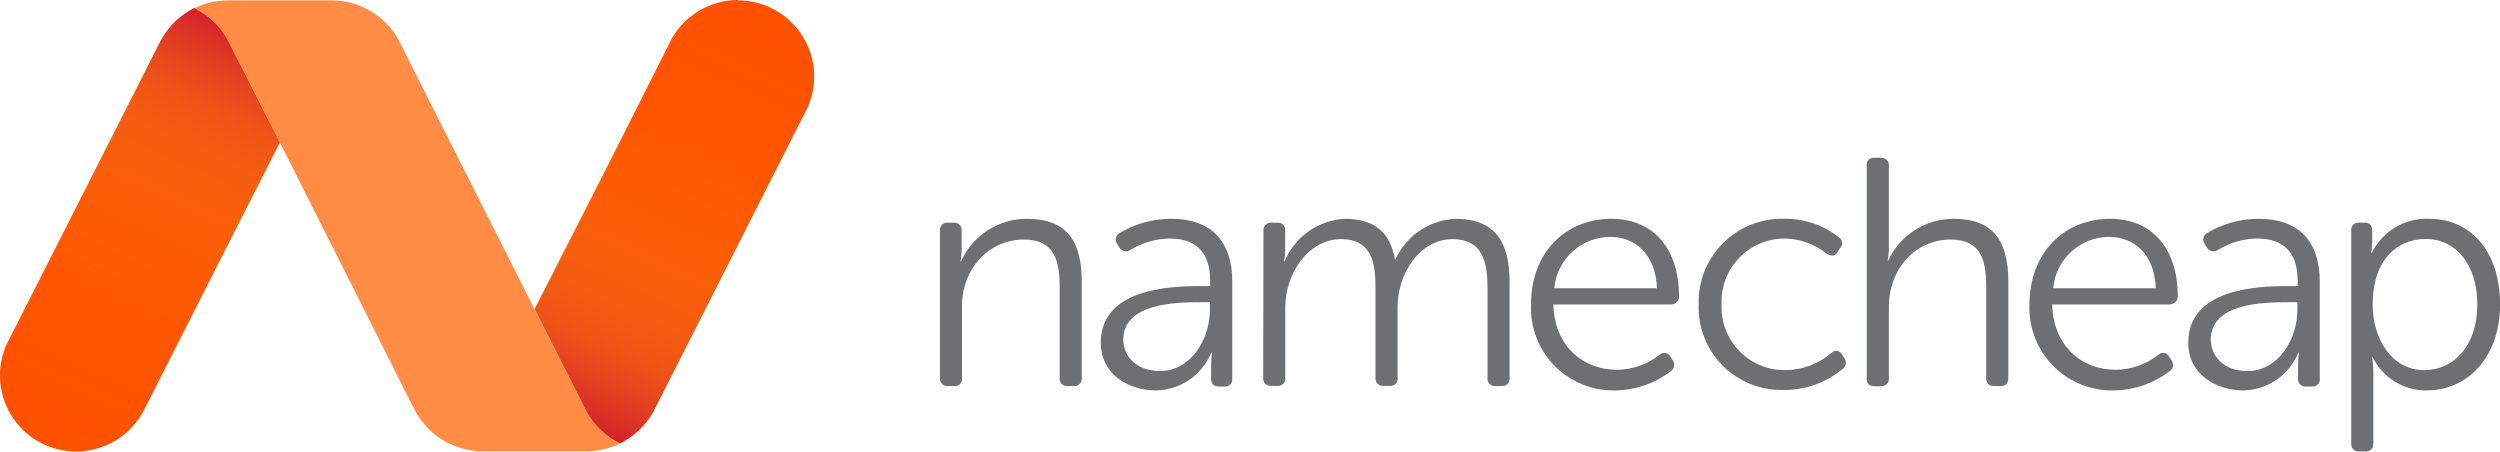
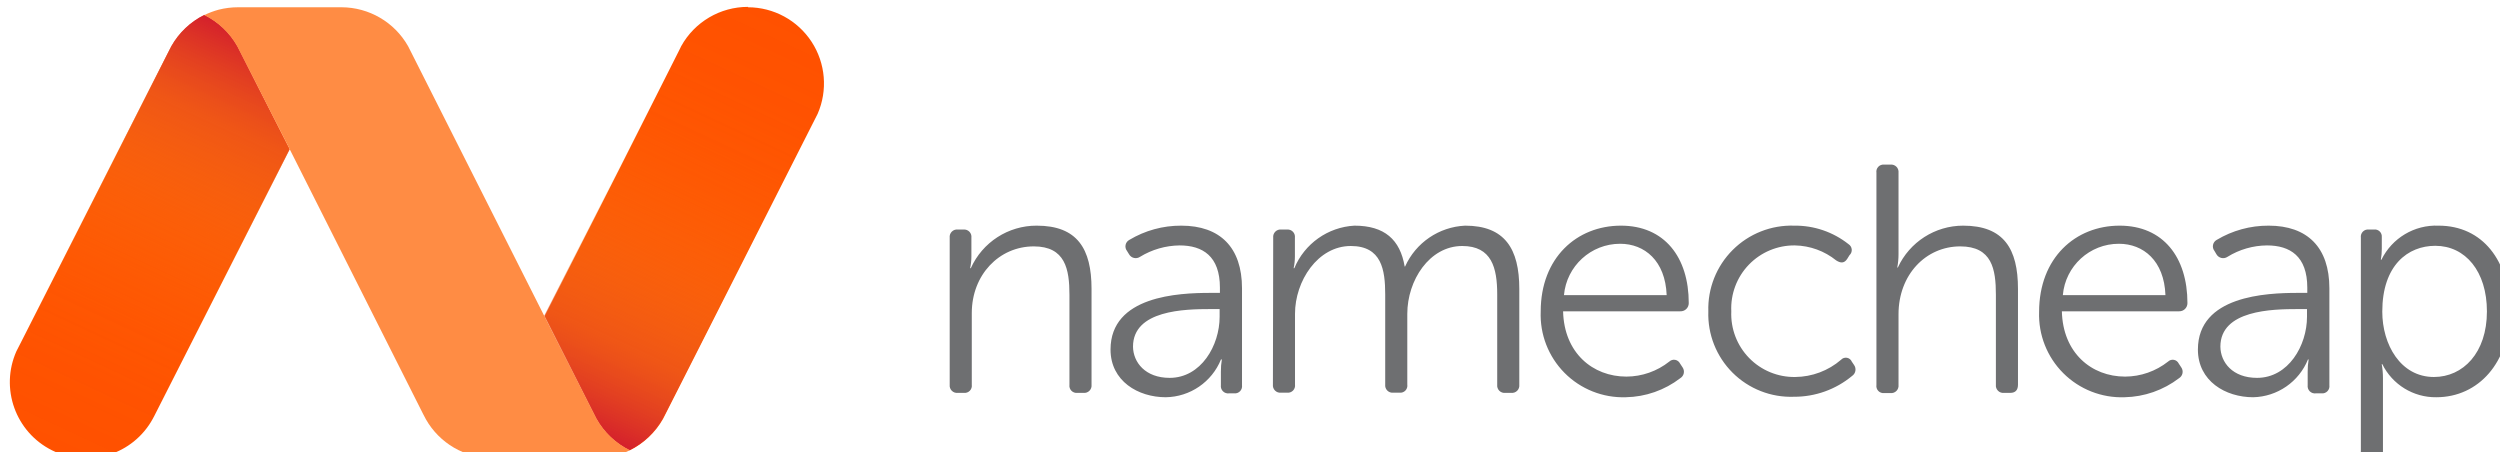
- <svg xmlns="http://www.w3.org/2000/svg" xmlns:xlink="http://www.w3.org/1999/xlink" viewBox="0 0 258 46.57">
+ <svg xmlns="http://www.w3.org/2000/svg" xmlns:xlink="http://www.w3.org/1999/xlink" viewBox="-0.02 0 258.03 46.59">
  <defs>
-     <linearGradient id="a" x1="59.99" y1="44.16" x2="80.01" y2="1.23" gradientUnits="userSpaceOnUse">
+     <linearGradient id="a" x1="59.99" x2="80.01" y1="44.16" y2="1.23" gradientUnits="userSpaceOnUse">
      <stop offset="0" stop-color="#d4202c" />
-       <stop offset="0.1" stop-color="#dc3d29" stop-opacity="0.79" />
-       <stop offset="0.2" stop-color="#e45926" stop-opacity="0.58" />
-       <stop offset="0.32" stop-color="#ea7123" stop-opacity="0.4" />
-       <stop offset="0.43" stop-color="#f08521" stop-opacity="0.25" />
-       <stop offset="0.55" stop-color="#f4941f" stop-opacity="0.14" />
-       <stop offset="0.68" stop-color="#f79f1e" stop-opacity="0.06" />
-       <stop offset="0.82" stop-color="#f8a51d" stop-opacity="0.02" />
+       <stop offset=".1" stop-color="#dc3d29" stop-opacity=".79" />
+       <stop offset=".2" stop-color="#e45926" stop-opacity=".58" />
+       <stop offset=".32" stop-color="#ea7123" stop-opacity=".4" />
+       <stop offset=".43" stop-color="#f08521" stop-opacity=".25" />
+       <stop offset=".55" stop-color="#f4941f" stop-opacity=".14" />
+       <stop offset=".68" stop-color="#f79f1e" stop-opacity=".06" />
+       <stop offset=".82" stop-color="#f8a51d" stop-opacity=".02" />
      <stop offset="1" stop-color="#f9a71d" stop-opacity="0" />
    </linearGradient>
-     <linearGradient id="b" x1="1777.48" y1="1048.76" x2="1797.5" y2="1005.83" gradientTransform="translate(1803.5 1052.6) rotate(180)" xlink:href="#a" />
+     <linearGradient xlink:href="#a" id="b" x1="1777.48" x2="1797.5" y1="1048.76" y2="1005.83" gradientTransform="rotate(180 901.75 526.3)" />
  </defs>
-   <path d="M77.17.71a7.87,7.87,0,0,0-6.88,4.05l-.16.33L64,17.25l-7.8,15.37,5.11,10.07.28.55A8,8,0,0,0,65,46.47a8.05,8.05,0,0,0,3.41-3.23l.28-.55L84,12.48l.37-.73a7.86,7.86,0,0,0-7.19-11Z" transform="translate(-1 -0.71)" fill="#ff5100" />
-   <path d="M29.85,15.34l-5.1-10-.28-.55a7.89,7.89,0,0,0-3.4-3.22,7.92,7.92,0,0,0-3.4,3.21l-.29.56L2.05,35.52l-.37.72a7.86,7.86,0,0,0,14.06,7l.17-.32,6.17-12.16L29.87,15.4Z" transform="translate(-1 -0.71)" fill="#ff5100" />
-   <path d="M77.15.71a7.86,7.86,0,0,0-6.87,4.05l-.17.33L63.94,17.25,56.13,32.62l5.12,10.07.28.55a7.94,7.94,0,0,0,3.41,3.23,7.94,7.94,0,0,0,3.41-3.23l.29-.55L84,12.48l.36-.73a7.86,7.86,0,0,0-7.19-11Z" transform="translate(-1 -0.71)" fill="url(#a)" />
-   <path d="M8.86,47.29a7.86,7.86,0,0,0,6.87-4l.17-.33,6.18-12.16,7.8-15.37L24.77,5.31l-.28-.55a8,8,0,0,0-3.42-3.23,8,8,0,0,0-3.41,3.23l-.28.55L2,35.52l-.37.73a7.86,7.86,0,0,0,7.19,11Z" transform="translate(-1 -0.71)" fill="url(#b)" />
-   <path d="M29.85,15.34l-5.1-10-.28-.55a7.94,7.94,0,0,0-3.41-3.23A8.31,8.31,0,0,1,22.55,1a8.16,8.16,0,0,1,2-.25H35.23a7.92,7.92,0,0,1,6.86,4l.28.55L56.18,32.66l5.09,10,.28.55A8,8,0,0,0,65,46.47a8.05,8.05,0,0,1-3.47.81H50.79a7.91,7.91,0,0,1-6.85-4l-.29-.55Z" transform="translate(-1 -0.71)" fill="#ff8c44" />
-   <path d="M98,24.53a.76.76,0,0,1,.84-.84h.6a.75.75,0,0,1,.8.84v1.94a5.75,5.75,0,0,1-.13,1.21h.07a7.43,7.43,0,0,1,6.8-4.39c4.19,0,5.66,2.38,5.66,6.53v9.89a.76.76,0,0,1-.84.84h-.63a.74.74,0,0,1-.81-.84V30.43c0-2.65-.43-5-3.68-5-3.59,0-6.4,2.95-6.4,6.88v7.4a.74.74,0,0,1-.81.84h-.63a.76.76,0,0,1-.84-.84Z" transform="translate(-1 -0.71)" fill="#6e6f71" />
-   <path d="M124.89,30.23h1v-.54c0-3.25-1.78-4.36-4.16-4.36a8,8,0,0,0-4.09,1.18.79.79,0,0,1-1.13-.27l-.21-.34a.76.76,0,0,1,.24-1.14,10.34,10.34,0,0,1,5.36-1.47c4,0,6.27,2.24,6.27,6.47v10a.74.74,0,0,1-.81.84h-.53a.75.75,0,0,1-.84-.84V38.37a7.14,7.14,0,0,1,.1-1.27H126A6.25,6.25,0,0,1,120.3,41c-2.85,0-5.7-1.67-5.7-4.92C114.6,30.53,121.64,30.23,124.89,30.23ZM120.7,39c3.25,0,5.16-3.35,5.16-6.3v-.8h-.94c-2.65,0-8,.1-8,3.88C116.94,37.4,118.19,39,120.7,39Z" transform="translate(-1 -0.71)" fill="#6e6f71" />
-   <path d="M131.39,24.53a.76.76,0,0,1,.84-.84h.6a.75.75,0,0,1,.8.84v1.94a5.75,5.75,0,0,1-.13,1.21h.07a7.15,7.15,0,0,1,6.2-4.39c3.11,0,4.72,1.44,5.19,4.22H145a7.16,7.16,0,0,1,6.2-4.22c4.09,0,5.59,2.38,5.59,6.53v9.89a.76.76,0,0,1-.83.84h-.61a.76.76,0,0,1-.84-.84V30.39c0-2.74-.56-5-3.61-5-3.39,0-5.67,3.55-5.67,7v7.3a.73.73,0,0,1-.8.84h-.64a.76.76,0,0,1-.84-.84V30.39c0-2.54-.37-5-3.55-5-3.42,0-5.76,3.62-5.76,7v7.3a.74.74,0,0,1-.81.84h-.63a.76.76,0,0,1-.84-.84Z" transform="translate(-1 -0.71)" fill="#6e6f71" />
-   <path d="M167.28,23.29c4.49,0,7,3.25,7,8a.84.84,0,0,1-.88.84H161.31c.1,4.29,3.05,6.74,6.54,6.74a7.17,7.17,0,0,0,4.42-1.55.7.7,0,0,1,1.11.2l.27.41a.78.78,0,0,1-.24,1.1A9.51,9.51,0,0,1,167.78,41,8.51,8.51,0,0,1,159,32.14C159,26.61,162.72,23.29,167.28,23.29ZM172,30.46c-.14-3.55-2.28-5.3-4.8-5.3a5.82,5.82,0,0,0-5.8,5.3Z" transform="translate(-1 -0.71)" fill="#6e6f71" />
-   <path d="M185.17,23.29a8.84,8.84,0,0,1,5.6,1.91.72.72,0,0,1,.1,1.14l-.23.37c-.3.47-.67.47-1.14.17a7,7,0,0,0-4.26-1.55,6.5,6.5,0,0,0-6.57,6.81,6.5,6.5,0,0,0,6.6,6.77A7.35,7.35,0,0,0,190,37.13a.67.67,0,0,1,1.11.2l.23.34a.8.8,0,0,1-.2,1.13,9.32,9.32,0,0,1-6,2.15,8.53,8.53,0,0,1-8.84-8.81A8.59,8.59,0,0,1,185.17,23.29Z" transform="translate(-1 -0.71)" fill="#6e6f71" />
-   <path d="M193.65,17.83a.73.73,0,0,1,.8-.84h.64a.76.76,0,0,1,.84.84v8.41a7.18,7.18,0,0,1-.13,1.37h.06a7.43,7.43,0,0,1,6.74-4.32c4.19,0,5.66,2.38,5.66,6.53v9.89c0,.54-.26.84-.8.84h-.64a.76.76,0,0,1-.84-.84V30.43c0-2.65-.4-5-3.68-5-3.55,0-6.37,2.92-6.37,7v7.3a.76.76,0,0,1-.84.84h-.64a.73.73,0,0,1-.8-.84Z" transform="translate(-1 -0.71)" fill="#6e6f71" />
-   <path d="M218.75,23.29c4.49,0,7,3.25,7,8a.84.84,0,0,1-.87.84H212.79c.1,4.29,3.05,6.74,6.53,6.74a7.2,7.2,0,0,0,4.43-1.55.69.69,0,0,1,1.1.2l.27.41a.78.78,0,0,1-.23,1.1A9.57,9.57,0,0,1,219.26,41a8.52,8.52,0,0,1-8.82-8.81C210.44,26.61,214.19,23.29,218.75,23.29Zm4.73,7.17c-.13-3.55-2.28-5.3-4.8-5.3a5.8,5.8,0,0,0-5.79,5.3Z" transform="translate(-1 -0.71)" fill="#6e6f71" />
-   <path d="M237.12,30.23h1v-.54c0-3.25-1.78-4.36-4.16-4.36a7.85,7.85,0,0,0-4.08,1.18.8.8,0,0,1-1.14-.27l-.2-.34a.76.76,0,0,1,.23-1.14,10.34,10.34,0,0,1,5.36-1.47c4,0,6.27,2.24,6.27,6.47v10a.74.74,0,0,1-.81.84H239a.75.75,0,0,1-.84-.84V38.37a7.14,7.14,0,0,1,.1-1.27h-.07A6.25,6.25,0,0,1,232.53,41c-2.85,0-5.7-1.67-5.7-4.92C226.83,30.53,233.87,30.23,237.12,30.23ZM232.93,39c3.25,0,5.16-3.35,5.16-6.3v-.8h-.94c-2.65,0-8,.1-8,3.88C229.17,37.4,230.41,39,232.93,39Z" transform="translate(-1 -0.71)" fill="#6e6f71" />
-   <path d="M243.65,24.53a.74.74,0,0,1,.81-.84H245a.72.72,0,0,1,.81.77v1.21a6,6,0,0,1-.1,1.14h.06a6.28,6.28,0,0,1,5.9-3.52c4.53,0,7.34,3.62,7.34,8.85S255.82,41,251.43,41a6.13,6.13,0,0,1-5.57-3.42h-.06a7.84,7.84,0,0,1,.13,1.48v7.4a.76.76,0,0,1-.84.84h-.63a.74.74,0,0,1-.81-.84Zm7.54,14.38c3,0,5.47-2.48,5.47-6.77,0-4.13-2.22-6.77-5.33-6.77-2.82,0-5.47,2-5.47,6.8C245.86,35.55,247.74,38.91,251.19,38.91Z" transform="translate(-1 -0.71)" fill="#6e6f71" />
+   <path fill="#ff5100" d="M77.17.71a7.87 7.87 0 0 0-6.88 4.05l-.16.33L64 17.25l-7.8 15.37 5.11 10.07.28.55A8 8 0 0 0 65 46.47a8.05 8.05 0 0 0 3.41-3.23l.28-.55L84 12.48l.37-.73a7.86 7.86 0 0 0-7.19-11ZM29.85 15.34l-5.1-10-.28-.55a7.89 7.89 0 0 0-3.4-3.22 7.92 7.92 0 0 0-3.4 3.21l-.29.56L2.05 35.52l-.37.72a7.86 7.86 0 0 0 14.06 7l.17-.32 6.17-12.16 7.79-15.36Z" />
+   <path fill="url(#a)" d="M77.15.71a7.86 7.86 0 0 0-6.87 4.05l-.17.33-6.17 12.16-7.81 15.37 5.12 10.07.28.55a7.94 7.94 0 0 0 3.41 3.23 7.94 7.94 0 0 0 3.41-3.23l.29-.55L84 12.48l.36-.73a7.86 7.86 0 0 0-7.19-11Z" />
+   <path fill="url(#b)" d="M8.86 47.29a7.86 7.86 0 0 0 6.87-4l.17-.33 6.18-12.16 7.8-15.37-5.11-10.12-.28-.55a8 8 0 0 0-3.42-3.23 8 8 0 0 0-3.41 3.23l-.28.55L2 35.52l-.37.73a7.86 7.86 0 0 0 7.19 11Z" />
+   <path fill="#ff8c44" d="m29.85 15.34-5.1-10-.28-.55a7.94 7.94 0 0 0-3.41-3.23A8.31 8.31 0 0 1 22.55 1a8.16 8.16 0 0 1 2-.25h10.68a7.92 7.92 0 0 1 6.86 4l.28.55 13.81 27.36 5.09 10 .28.55A8 8 0 0 0 65 46.47a8.05 8.05 0 0 1-3.47.81H50.79a7.91 7.91 0 0 1-6.85-4l-.29-.55Z" />
+   <path fill="#6e6f71" d="M98 24.53a.76.76 0 0 1 .84-.84h.6a.75.75 0 0 1 .8.84v1.94a5.75 5.75 0 0 1-.13 1.21h.07a7.43 7.43 0 0 1 6.8-4.39c4.19 0 5.66 2.38 5.66 6.53v9.89a.76.76 0 0 1-.84.84h-.63a.74.74 0 0 1-.81-.84v-9.28c0-2.65-.43-5-3.68-5-3.59 0-6.4 2.95-6.4 6.88v7.4a.74.74 0 0 1-.81.84h-.63a.76.76 0 0 1-.84-.84ZM124.89 30.23h1v-.54c0-3.25-1.78-4.36-4.16-4.36a8 8 0 0 0-4.09 1.18.79.79 0 0 1-1.13-.27l-.21-.34a.76.76 0 0 1 .24-1.14 10.34 10.34 0 0 1 5.36-1.47c4 0 6.27 2.24 6.27 6.47v10a.74.74 0 0 1-.81.84h-.53a.75.75 0 0 1-.84-.84v-1.39a7.14 7.14 0 0 1 .1-1.27H126a6.25 6.25 0 0 1-5.7 3.9c-2.85 0-5.7-1.67-5.7-4.92 0-5.55 7.04-5.85 10.29-5.85ZM120.7 39c3.25 0 5.16-3.35 5.16-6.3v-.8h-.94c-2.65 0-8 .1-8 3.88.02 1.62 1.27 3.22 3.78 3.22ZM131.39 24.53a.76.76 0 0 1 .84-.84h.6a.75.75 0 0 1 .8.84v1.94a5.75 5.75 0 0 1-.13 1.21h.07a7.15 7.15 0 0 1 6.2-4.39c3.11 0 4.72 1.44 5.19 4.22h.04a7.16 7.16 0 0 1 6.2-4.22c4.09 0 5.59 2.38 5.59 6.53v9.89a.76.76 0 0 1-.83.84h-.61a.76.76 0 0 1-.84-.84v-9.32c0-2.74-.56-5-3.61-5-3.39 0-5.67 3.55-5.67 7v7.3a.73.73 0 0 1-.8.84h-.64a.76.76 0 0 1-.84-.84v-9.3c0-2.54-.37-5-3.55-5-3.42 0-5.76 3.62-5.76 7v7.3a.74.74 0 0 1-.81.84h-.63a.76.76 0 0 1-.84-.84ZM167.28 23.29c4.49 0 7 3.25 7 8a.84.84 0 0 1-.88.84h-12.09c.1 4.29 3.05 6.74 6.54 6.74a7.17 7.17 0 0 0 4.42-1.55.7.7 0 0 1 1.11.2l.27.41a.78.78 0 0 1-.24 1.1 9.51 9.51 0 0 1-5.63 1.97 8.51 8.51 0 0 1-8.78-8.86c0-5.53 3.72-8.85 8.28-8.85Zm4.72 7.17c-.14-3.55-2.28-5.3-4.8-5.3a5.82 5.82 0 0 0-5.8 5.3ZM185.17 23.29a8.84 8.84 0 0 1 5.6 1.91.72.72 0 0 1 .1 1.14l-.23.37c-.3.47-.67.47-1.14.17a7 7 0 0 0-4.26-1.55 6.5 6.5 0 0 0-6.57 6.81 6.5 6.5 0 0 0 6.6 6.77 7.35 7.35 0 0 0 4.73-1.78.67.67 0 0 1 1.11.2l.23.34a.8.8 0 0 1-.2 1.13 9.32 9.32 0 0 1-6 2.15 8.53 8.53 0 0 1-8.84-8.81 8.59 8.59 0 0 1 8.87-8.85ZM193.65 17.83a.73.73 0 0 1 .8-.84h.64a.76.76 0 0 1 .84.84v8.41a7.18 7.18 0 0 1-.13 1.37h.06a7.43 7.43 0 0 1 6.74-4.32c4.19 0 5.66 2.38 5.66 6.53v9.89c0 .54-.26.84-.8.84h-.64a.76.76 0 0 1-.84-.84v-9.28c0-2.65-.4-5-3.68-5-3.55 0-6.37 2.92-6.37 7v7.3a.76.76 0 0 1-.84.84h-.64a.73.73 0 0 1-.8-.84ZM218.75 23.29c4.49 0 7 3.25 7 8a.84.84 0 0 1-.87.84h-12.09c.1 4.29 3.05 6.74 6.53 6.74a7.2 7.2 0 0 0 4.43-1.55.69.69 0 0 1 1.1.2l.27.41a.78.78 0 0 1-.23 1.1 9.57 9.57 0 0 1-5.63 1.97 8.52 8.52 0 0 1-8.82-8.81c0-5.58 3.75-8.9 8.31-8.9Zm4.73 7.17c-.13-3.55-2.28-5.3-4.8-5.3a5.8 5.8 0 0 0-5.79 5.3ZM237.12 30.23h1v-.54c0-3.25-1.78-4.36-4.16-4.36a7.85 7.85 0 0 0-4.08 1.18.8.8 0 0 1-1.14-.27l-.2-.34a.76.76 0 0 1 .23-1.14 10.34 10.34 0 0 1 5.36-1.47c4 0 6.27 2.24 6.27 6.47v10a.74.74 0 0 1-.81.84H239a.75.75 0 0 1-.84-.84v-1.39a7.14 7.14 0 0 1 .1-1.27h-.07a6.25 6.25 0 0 1-5.66 3.9c-2.85 0-5.7-1.67-5.7-4.92 0-5.55 7.04-5.85 10.29-5.85ZM232.93 39c3.25 0 5.16-3.35 5.16-6.3v-.8h-.94c-2.65 0-8 .1-8 3.88.02 1.62 1.26 3.22 3.78 3.22ZM243.65 24.53a.74.74 0 0 1 .81-.84h.54a.72.72 0 0 1 .81.77v1.21a6 6 0 0 1-.1 1.14h.06a6.28 6.28 0 0 1 5.9-3.52c4.53 0 7.34 3.62 7.34 8.85S255.82 41 251.43 41a6.13 6.13 0 0 1-5.57-3.42h-.06a7.84 7.84 0 0 1 .13 1.48v7.4a.76.76 0 0 1-.84.84h-.63a.74.74 0 0 1-.81-.84Zm7.54 14.38c3 0 5.47-2.48 5.47-6.77 0-4.13-2.22-6.77-5.33-6.77-2.82 0-5.47 2-5.47 6.8 0 3.38 1.88 6.74 5.33 6.74Z" />
</svg>
